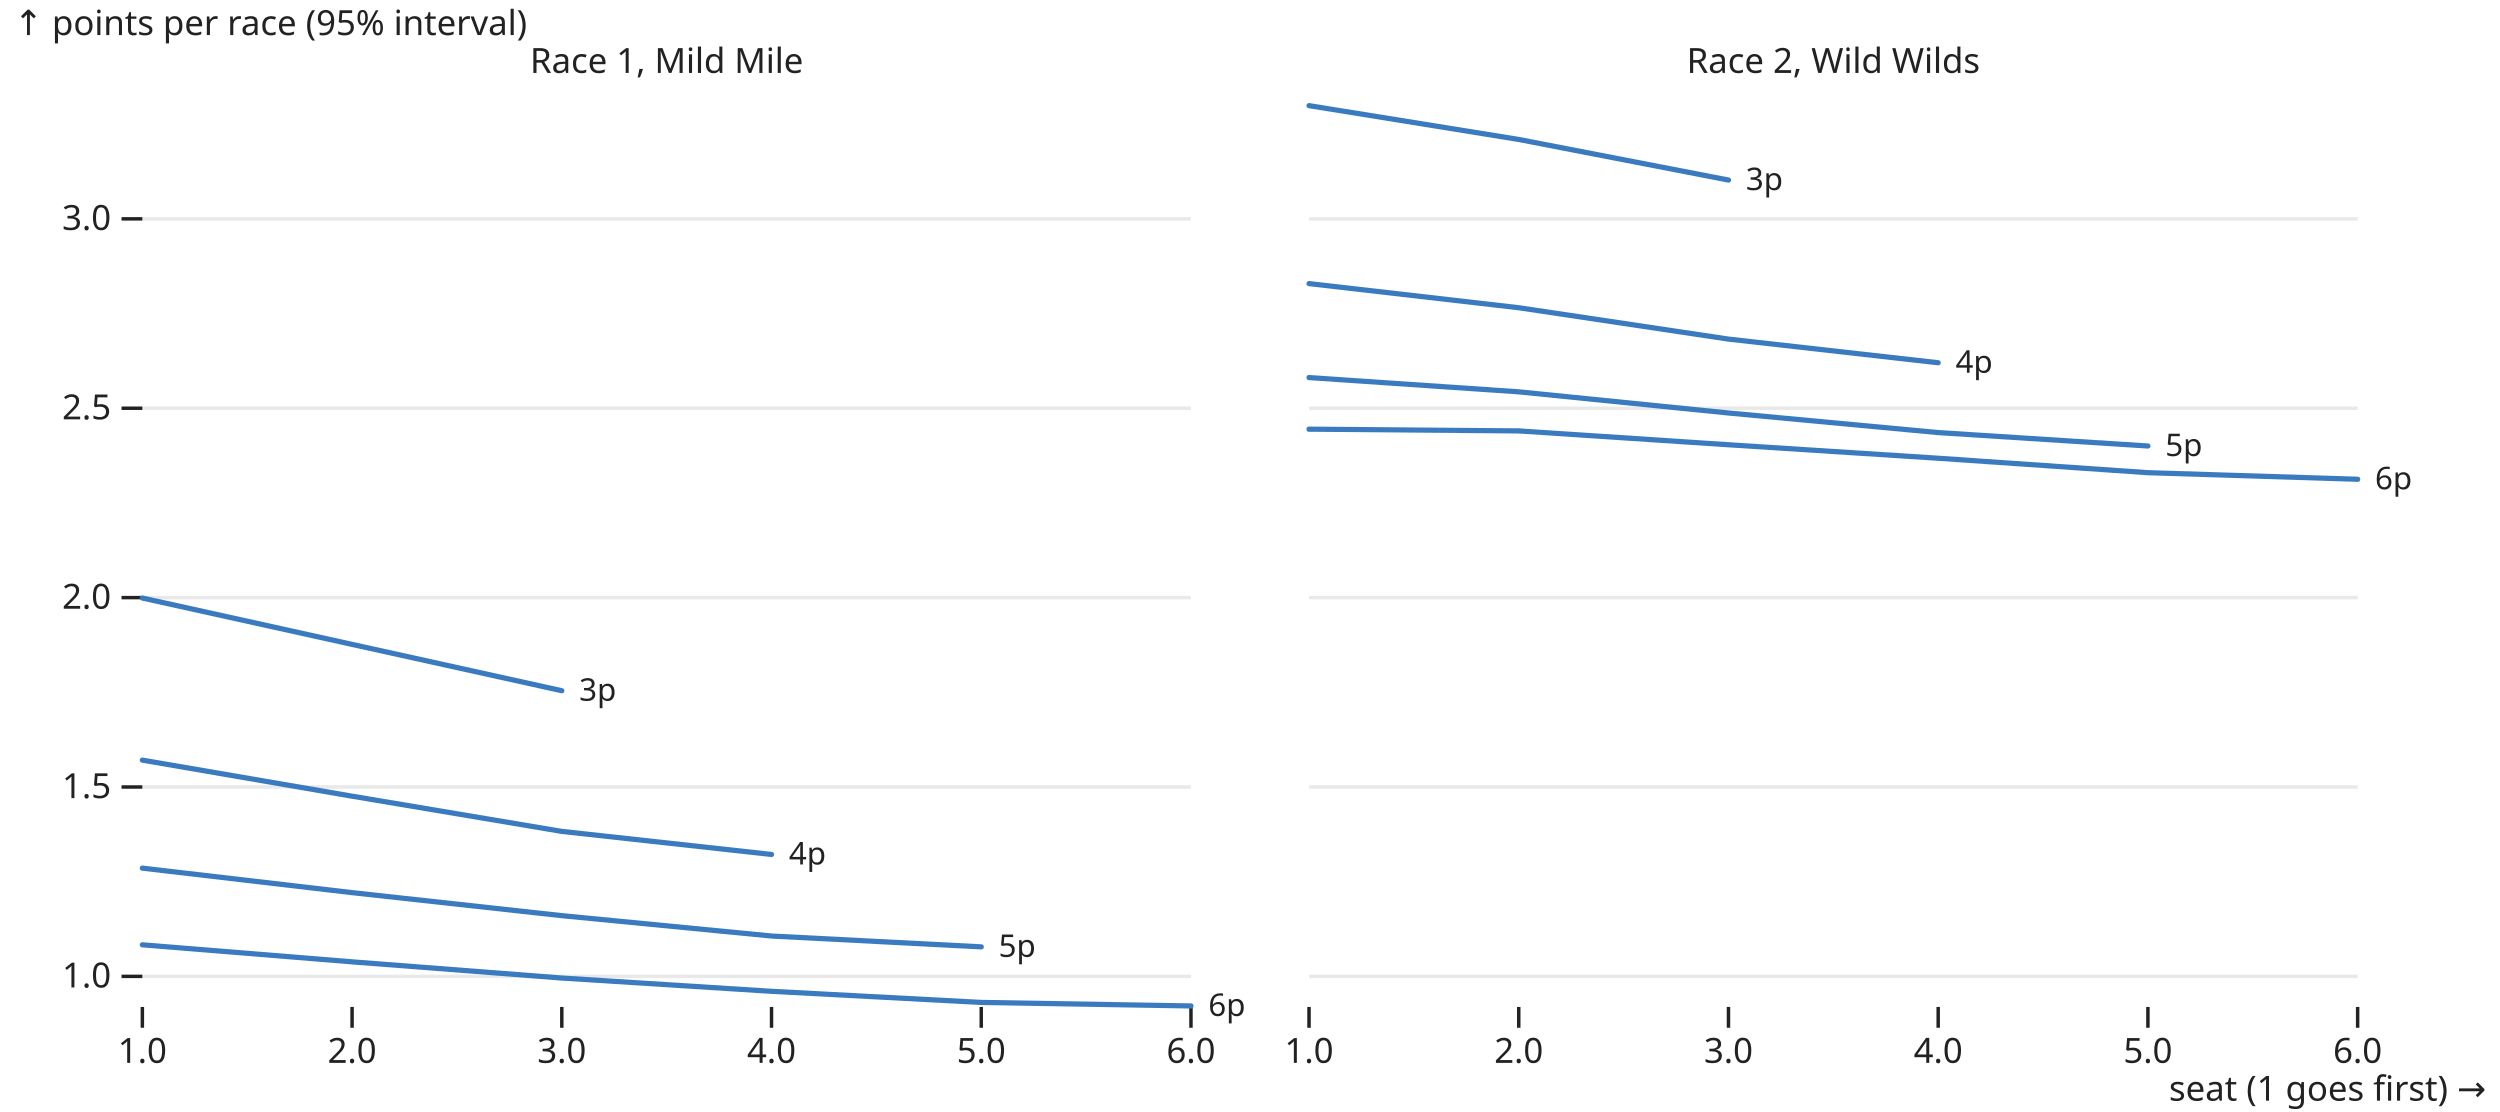
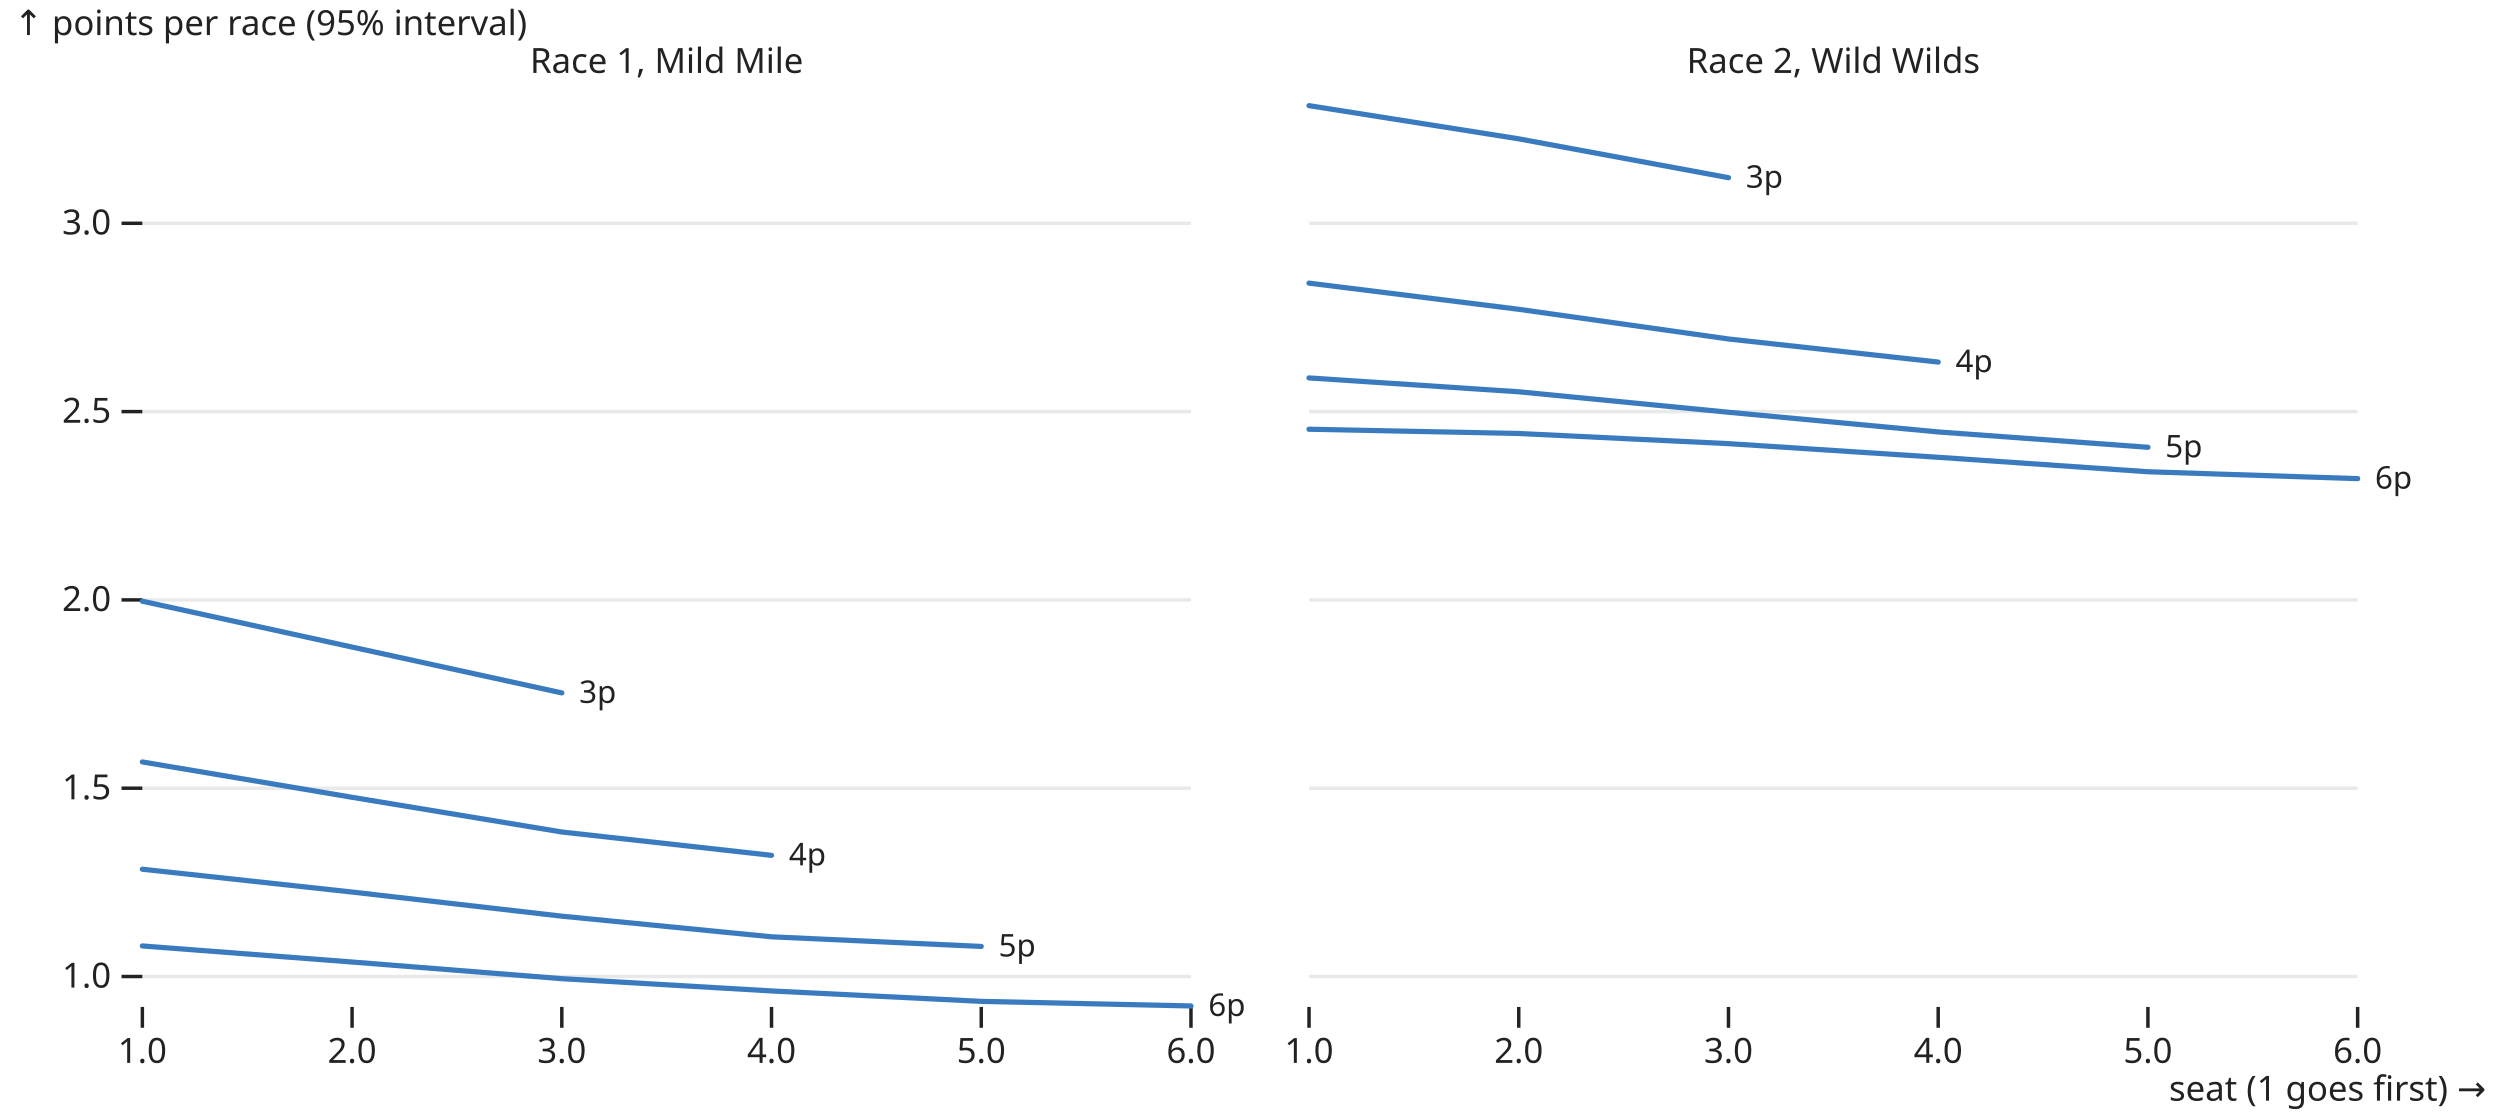
<svg xmlns="http://www.w3.org/2000/svg" class="plot-d6a7b5" fill="currentColor" font-family="system-ui, sans-serif" font-size="10" text-anchor="middle" width="720" height="320" viewBox="0 0 720 320" style="background: white; color: rgb(34, 34, 34);">
  <style>:where(.plot-d6a7b5) {
  --plot-background: white;
  display: block;
  height: auto;
  height: intrinsic;
  max-width: 100%;
}
:where(.plot-d6a7b5 text),
:where(.plot-d6a7b5 tspan) {
  white-space: pre;
}</style>
  <g aria-label="fx-axis tick label" transform="translate(0,-9)">
    <g transform="translate(1,0)">
      <text transform="translate(191,30)">Race 1, Mild Mile</text>
    </g>
    <g transform="translate(337,0)">
      <text transform="translate(191,30)">Race 2, Wild Wilds</text>
    </g>
  </g>
  <g aria-label="y-grid" aria-hidden="true">
    <g stroke="currentColor" stroke-opacity="0.1" transform="translate(1,0)">
-       <line x1="40" x2="342" y1="281.197" y2="281.197" />
-       <line x1="40" x2="342" y1="226.655" y2="226.655" />
-       <line x1="40" x2="342" y1="172.113" y2="172.113" />
-       <line x1="40" x2="342" y1="117.571" y2="117.571" />
-       <line x1="40" x2="342" y1="63.03" y2="63.03" />
+       <line x1="40" x2="342" y1="281.235" y2="281.235" />
+       <line x1="40" x2="342" y1="227.003" y2="227.003" />
+       <line x1="40" x2="342" y1="172.772" y2="172.772" />
+       <line x1="40" x2="342" y1="118.541" y2="118.541" />
+       <line x1="40" x2="342" y1="64.309" y2="64.309" />
    </g>
    <g stroke="currentColor" stroke-opacity="0.1" transform="translate(337,0)">
-       <line x1="40" x2="342" y1="281.197" y2="281.197" />
-       <line x1="40" x2="342" y1="226.655" y2="226.655" />
-       <line x1="40" x2="342" y1="172.113" y2="172.113" />
-       <line x1="40" x2="342" y1="117.571" y2="117.571" />
-       <line x1="40" x2="342" y1="63.03" y2="63.03" />
+       <line x1="40" x2="342" y1="281.235" y2="281.235" />
+       <line x1="40" x2="342" y1="227.003" y2="227.003" />
+       <line x1="40" x2="342" y1="172.772" y2="172.772" />
+       <line x1="40" x2="342" y1="118.541" y2="118.541" />
+       <line x1="40" x2="342" y1="64.309" y2="64.309" />
    </g>
  </g>
  <g aria-label="y-axis tick" aria-hidden="true">
    <g fill="none" stroke="currentColor" transform="translate(1,0)">
-       <path transform="translate(40,281.1965)" d="M0,0L-6,0" />
-       <path transform="translate(40,226.6548)" d="M0,0L-6,0" />
-       <path transform="translate(40,172.113)" d="M0,0L-6,0" />
-       <path transform="translate(40,117.5713)" d="M0,0L-6,0" />
-       <path transform="translate(40,63.02954)" d="M0,0L-6,0" />
+       <path transform="translate(40,281.2347)" d="M0,0L-6,0" />
+       <path transform="translate(40,227.0033)" d="M0,0L-6,0" />
+       <path transform="translate(40,172.7719)" d="M0,0L-6,0" />
+       <path transform="translate(40,118.5405)" d="M0,0L-6,0" />
+       <path transform="translate(40,64.30911)" d="M0,0L-6,0" />
    </g>
  </g>
  <g aria-label="y-axis tick label" transform="translate(-9,0)">
    <g text-anchor="end" font-variant="tabular-nums" transform="translate(1,0)">
-       <text y="0.32em" transform="translate(40,281.1965)">1.0</text>
-       <text y="0.32em" transform="translate(40,226.6548)">1.5</text>
-       <text y="0.32em" transform="translate(40,172.113)">2.0</text>
-       <text y="0.32em" transform="translate(40,117.5713)">2.5</text>
-       <text y="0.32em" transform="translate(40,63.02954)">3.0</text>
+       <text y="0.32em" transform="translate(40,281.2347)">1.0</text>
+       <text y="0.32em" transform="translate(40,227.0033)">1.5</text>
+       <text y="0.32em" transform="translate(40,172.7719)">2.0</text>
+       <text y="0.32em" transform="translate(40,118.5405)">2.5</text>
+       <text y="0.32em" transform="translate(40,64.30911)">3.0</text>
    </g>
  </g>
  <g aria-label="y-axis label" text-anchor="start" transform="translate(-37,-27)">
    <text y="0.71em" transform="translate(41,30)">↑ points per race (95% interval)</text>
  </g>
  <g aria-label="x-axis tick" aria-hidden="true">
    <g fill="none" stroke="currentColor" transform="translate(1,0)">
      <path transform="translate(40,290)" d="M0,0L0,6" />
      <path transform="translate(100.4,290)" d="M0,0L0,6" />
      <path transform="translate(160.8,290)" d="M0,0L0,6" />
      <path transform="translate(221.2,290)" d="M0,0L0,6" />
      <path transform="translate(281.6,290)" d="M0,0L0,6" />
      <path transform="translate(342,290)" d="M0,0L0,6" />
    </g>
    <g fill="none" stroke="currentColor" transform="translate(337,0)">
      <path transform="translate(40,290)" d="M0,0L0,6" />
      <path transform="translate(100.4,290)" d="M0,0L0,6" />
      <path transform="translate(160.8,290)" d="M0,0L0,6" />
      <path transform="translate(221.2,290)" d="M0,0L0,6" />
      <path transform="translate(281.6,290)" d="M0,0L0,6" />
      <path transform="translate(342,290)" d="M0,0L0,6" />
    </g>
  </g>
  <g aria-label="x-axis tick label" transform="translate(0,9)">
    <g font-variant="tabular-nums" transform="translate(1,0)">
      <text y="0.71em" transform="translate(40,290)">1.0</text>
      <text y="0.71em" transform="translate(100.4,290)">2.0</text>
      <text y="0.71em" transform="translate(160.8,290)">3.0</text>
      <text y="0.71em" transform="translate(221.2,290)">4.0</text>
      <text y="0.71em" transform="translate(281.6,290)">5.0</text>
      <text y="0.71em" transform="translate(342,290)">6.0</text>
    </g>
    <g font-variant="tabular-nums" transform="translate(337,0)">
      <text y="0.71em" transform="translate(40,290)">1.0</text>
      <text y="0.71em" transform="translate(100.4,290)">2.0</text>
      <text y="0.71em" transform="translate(160.8,290)">3.0</text>
      <text y="0.71em" transform="translate(221.2,290)">4.0</text>
      <text y="0.71em" transform="translate(281.6,290)">5.0</text>
      <text y="0.71em" transform="translate(342,290)">6.0</text>
    </g>
  </g>
  <g aria-label="x-axis label" text-anchor="end" transform="translate(37,27)">
    <text transform="translate(679,290)">seat (1 goes first) →</text>
  </g>
  <g aria-label="rule">
    <g stroke="#999" transform="translate(1,0)">
-       <line x1="40" x2="40" y1="172.529" y2="171.937" />
-       <line x1="100.4" x2="100.4" y1="185.891" y2="185.283" />
-       <line x1="160.8" x2="160.8" y1="199.26" y2="198.595" />
-       <line x1="40" x2="40" y1="219.22" y2="218.611" />
-       <line x1="100.4" x2="100.4" y1="229.607" y2="229" />
-       <line x1="160.8" x2="160.8" y1="239.749" y2="239.136" />
-       <line x1="221.2" x2="221.2" y1="246.403" y2="245.764" />
-       <line x1="40" x2="40" y1="250.323" y2="249.725" />
-       <line x1="100.4" x2="100.4" y1="257.376" y2="256.784" />
-       <line x1="160.8" x2="160.8" y1="264.004" y2="263.415" />
-       <line x1="221.2" x2="221.2" y1="269.87" y2="269.28" />
-       <line x1="281.6" x2="281.6" y1="272.997" y2="272.391" />
-       <line x1="40" x2="40" y1="272.395" y2="271.816" />
-       <line x1="100.4" x2="100.4" y1="277.297" y2="276.725" />
-       <line x1="160.8" x2="160.8" y1="281.958" y2="281.39" />
-       <line x1="221.2" x2="221.2" y1="285.781" y2="285.217" />
-       <line x1="281.6" x2="281.6" y1="288.979" y2="288.416" />
-       <line x1="342" x2="342" y1="290" y2="289.424" />
+       <line x1="40" x2="40" y1="173.444" y2="172.855" />
+       <line x1="100.4" x2="100.4" y1="186.661" y2="186.058" />
+       <line x1="160.8" x2="160.8" y1="199.888" y2="199.227" />
+       <line x1="40" x2="40" y1="219.744" y2="219.14" />
+       <line x1="100.4" x2="100.4" y1="229.926" y2="229.324" />
+       <line x1="160.8" x2="160.8" y1="239.922" y2="239.313" />
+       <line x1="221.2" x2="221.2" y1="246.653" y2="246.018" />
+       <line x1="40" x2="40" y1="250.634" y2="250.04" />
+       <line x1="100.4" x2="100.4" y1="257.208" y2="256.618" />
+       <line x1="160.8" x2="160.8" y1="264.153" y2="263.567" />
+       <line x1="221.2" x2="221.2" y1="270.095" y2="269.51" />
+       <line x1="281.6" x2="281.6" y1="272.873" y2="272.27" />
+       <line x1="40" x2="40" y1="272.722" y2="272.146" />
+       <line x1="100.4" x2="100.4" y1="277.346" y2="276.777" />
+       <line x1="160.8" x2="160.8" y1="282.143" y2="281.579" />
+       <line x1="221.2" x2="221.2" y1="285.673" y2="285.112" />
+       <line x1="281.6" x2="281.6" y1="288.675" y2="288.113" />
+       <line x1="342" x2="342" y1="290" y2="289.428" />
    </g>
    <g stroke="#999" transform="translate(337,0)">
-       <line x1="40" x2="40" y1="30.846" y2="30" />
-       <line x1="100.4" x2="100.4" y1="40.594" y2="39.736" />
-       <line x1="160.8" x2="160.8" y1="52.31" y2="51.405" />
-       <line x1="40" x2="40" y1="82.152" y2="81.201" />
-       <line x1="100.4" x2="100.4" y1="89.102" y2="88.154" />
-       <line x1="160.8" x2="160.8" y1="98.141" y2="97.182" />
-       <line x1="221.2" x2="221.2" y1="104.961" y2="103.983" />
-       <line x1="40" x2="40" y1="109.273" y2="108.202" />
-       <line x1="100.4" x2="100.4" y1="113.381" y2="112.314" />
-       <line x1="160.8" x2="160.8" y1="119.481" y2="118.407" />
-       <line x1="221.2" x2="221.2" y1="125.124" y2="124.049" />
-       <line x1="281.6" x2="281.6" y1="128.995" y2="127.906" />
-       <line x1="40" x2="40" y1="124.206" y2="122.99" />
-       <line x1="100.4" x2="100.4" y1="124.714" y2="123.489" />
-       <line x1="160.8" x2="160.8" y1="128.705" y2="127.48" />
-       <line x1="221.2" x2="221.2" y1="132.586" y2="131.357" />
-       <line x1="281.6" x2="281.6" y1="136.746" y2="135.52" />
-       <line x1="342" x2="342" y1="138.645" y2="137.405" />
+       <line x1="40" x2="40" y1="30.856" y2="30" />
+       <line x1="100.4" x2="100.4" y1="40.421" y2="39.551" />
+       <line x1="160.8" x2="160.8" y1="51.632" y2="50.72" />
+       <line x1="40" x2="40" y1="82.022" y2="81.069" />
+       <line x1="100.4" x2="100.4" y1="89.552" y2="88.603" />
+       <line x1="160.8" x2="160.8" y1="98.108" y2="97.148" />
+       <line x1="221.2" x2="221.2" y1="104.766" y2="103.786" />
+       <line x1="40" x2="40" y1="109.376" y2="108.305" />
+       <line x1="100.4" x2="100.4" y1="113.366" y2="112.301" />
+       <line x1="160.8" x2="160.8" y1="119.266" y2="118.194" />
+       <line x1="221.2" x2="221.2" y1="124.935" y2="123.862" />
+       <line x1="281.6" x2="281.6" y1="129.357" y2="128.276" />
+       <line x1="40" x2="40" y1="124.226" y2="123.015" />
+       <line x1="100.4" x2="100.4" y1="125.45" y2="124.238" />
+       <line x1="160.8" x2="160.8" y1="128.383" y2="127.162" />
+       <line x1="221.2" x2="221.2" y1="132.315" y2="131.09" />
+       <line x1="281.6" x2="281.6" y1="136.476" y2="135.251" />
+       <line x1="342" x2="342" y1="138.461" y2="137.229" />
    </g>
  </g>
  <g aria-label="line">
    <g fill="none" stroke="#3a7bbf" stroke-width="1.5" stroke-linejoin="round" stroke-linecap="round" transform="translate(1,0)">
-       <path d="M40,172.233L100.4,185.587L160.8,198.927" />
-       <path d="M40,218.916L100.4,229.303L160.8,239.443L221.2,246.084" />
-       <path d="M40,250.024L100.4,257.08L160.8,263.71L221.2,269.575L281.6,272.694" />
-       <path d="M40,272.106L100.4,277.011L160.8,281.674L221.2,285.499L281.6,288.698L342,289.712" />
+       <path d="M40,173.15L100.4,186.36L160.8,199.558" />
+       <path d="M40,219.442L100.4,229.625L160.8,239.618L221.2,246.335" />
+       <path d="M40,250.337L100.4,256.913L160.8,263.86L221.2,269.802L281.6,272.572" />
+       <path d="M40,272.434L100.4,277.062L160.8,281.861L221.2,285.393L281.6,288.394L342,289.714" />
    </g>
    <g fill="none" stroke="#3a7bbf" stroke-width="1.5" stroke-linejoin="round" stroke-linecap="round" transform="translate(337,0)">
-       <path d="M40,30.423L100.4,40.165L160.8,51.857" />
-       <path d="M40,81.677L100.4,88.628L160.8,97.661L221.2,104.472" />
-       <path d="M40,108.737L100.4,112.848L160.8,118.944L221.2,124.586L281.6,128.45" />
-       <path d="M40,123.598L100.4,124.102L160.8,128.093L221.2,131.971L281.6,136.133L342,138.025" />
+       <path d="M40,30.428L100.4,39.986L160.8,51.176" />
+       <path d="M40,81.545L100.4,89.078L160.8,97.628L221.2,104.276" />
+       <path d="M40,108.841L100.4,112.834L160.8,118.73L221.2,124.399L281.6,128.816" />
+       <path d="M40,123.62L100.4,124.844L160.8,127.772L221.2,131.702L281.6,135.864L342,137.845" />
    </g>
  </g>
  <g aria-label="text" transform="translate(5,0)">
    <g text-anchor="start" font-size="9" transform="translate(1,0)">
-       <text y="0.32em" transform="translate(160.8,198.9274)">3p</text>
-       <text y="0.32em" transform="translate(221.2,246.0839)">4p</text>
-       <text y="0.32em" transform="translate(281.6,272.6936)">5p</text>
-       <text y="0.32em" transform="translate(342,289.7121)">6p</text>
+       <text y="0.32em" transform="translate(160.8,199.5576)">3p</text>
+       <text y="0.32em" transform="translate(221.2,246.3355)">4p</text>
+       <text y="0.32em" transform="translate(281.6,272.5715)">5p</text>
+       <text y="0.32em" transform="translate(342,289.7141)">6p</text>
    </g>
    <g text-anchor="start" font-size="9" transform="translate(337,0)">
-       <text y="0.32em" transform="translate(160.8,51.85743)">3p</text>
-       <text y="0.32em" transform="translate(221.2,104.4717)">4p</text>
-       <text y="0.32em" transform="translate(281.6,128.4503)">5p</text>
-       <text y="0.32em" transform="translate(342,138.0247)">6p</text>
+       <text y="0.32em" transform="translate(160.8,51.17622)">3p</text>
+       <text y="0.32em" transform="translate(221.2,104.2763)">4p</text>
+       <text y="0.32em" transform="translate(281.6,128.8164)">5p</text>
+       <text y="0.32em" transform="translate(342,137.8453)">6p</text>
    </g>
  </g>
</svg>
